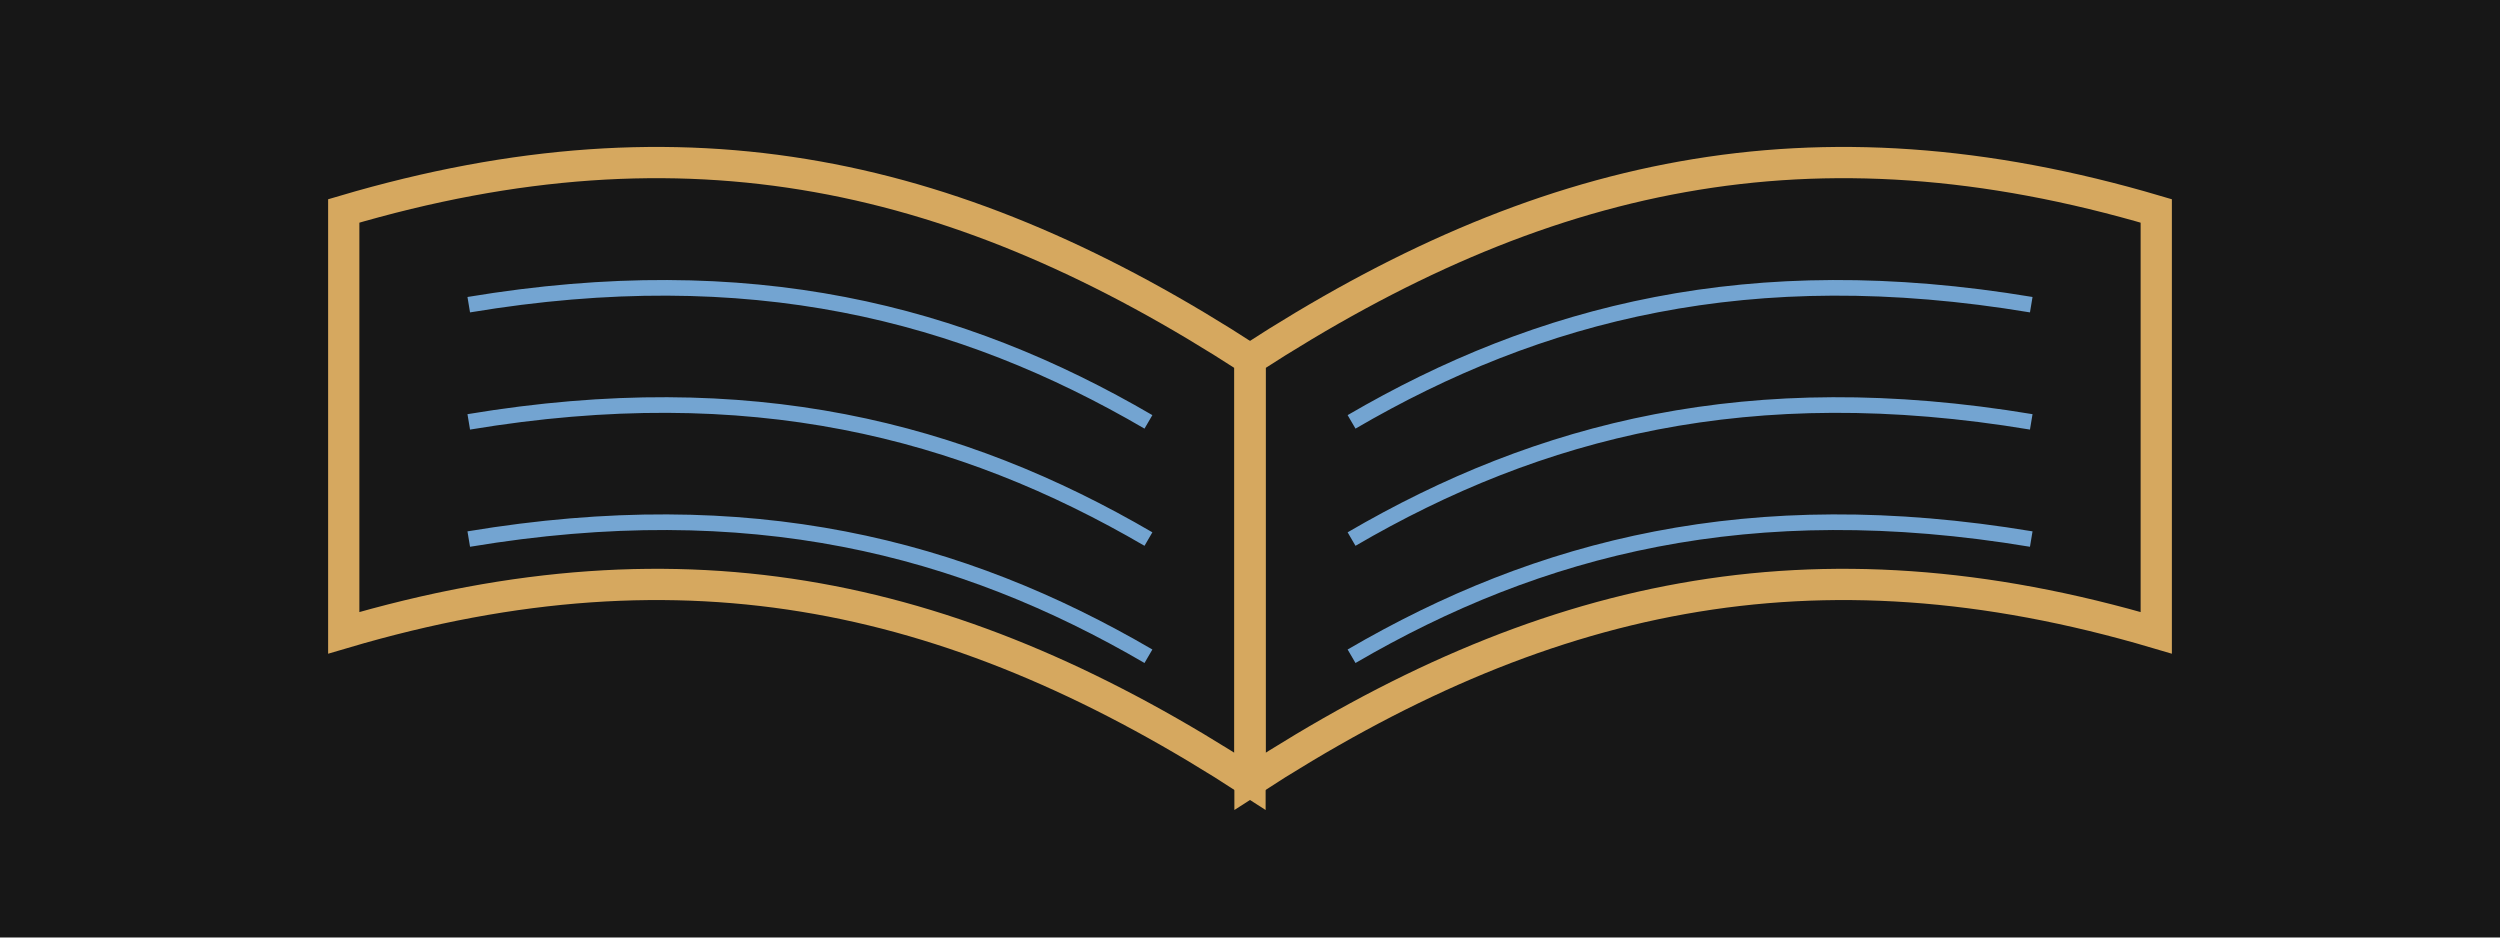
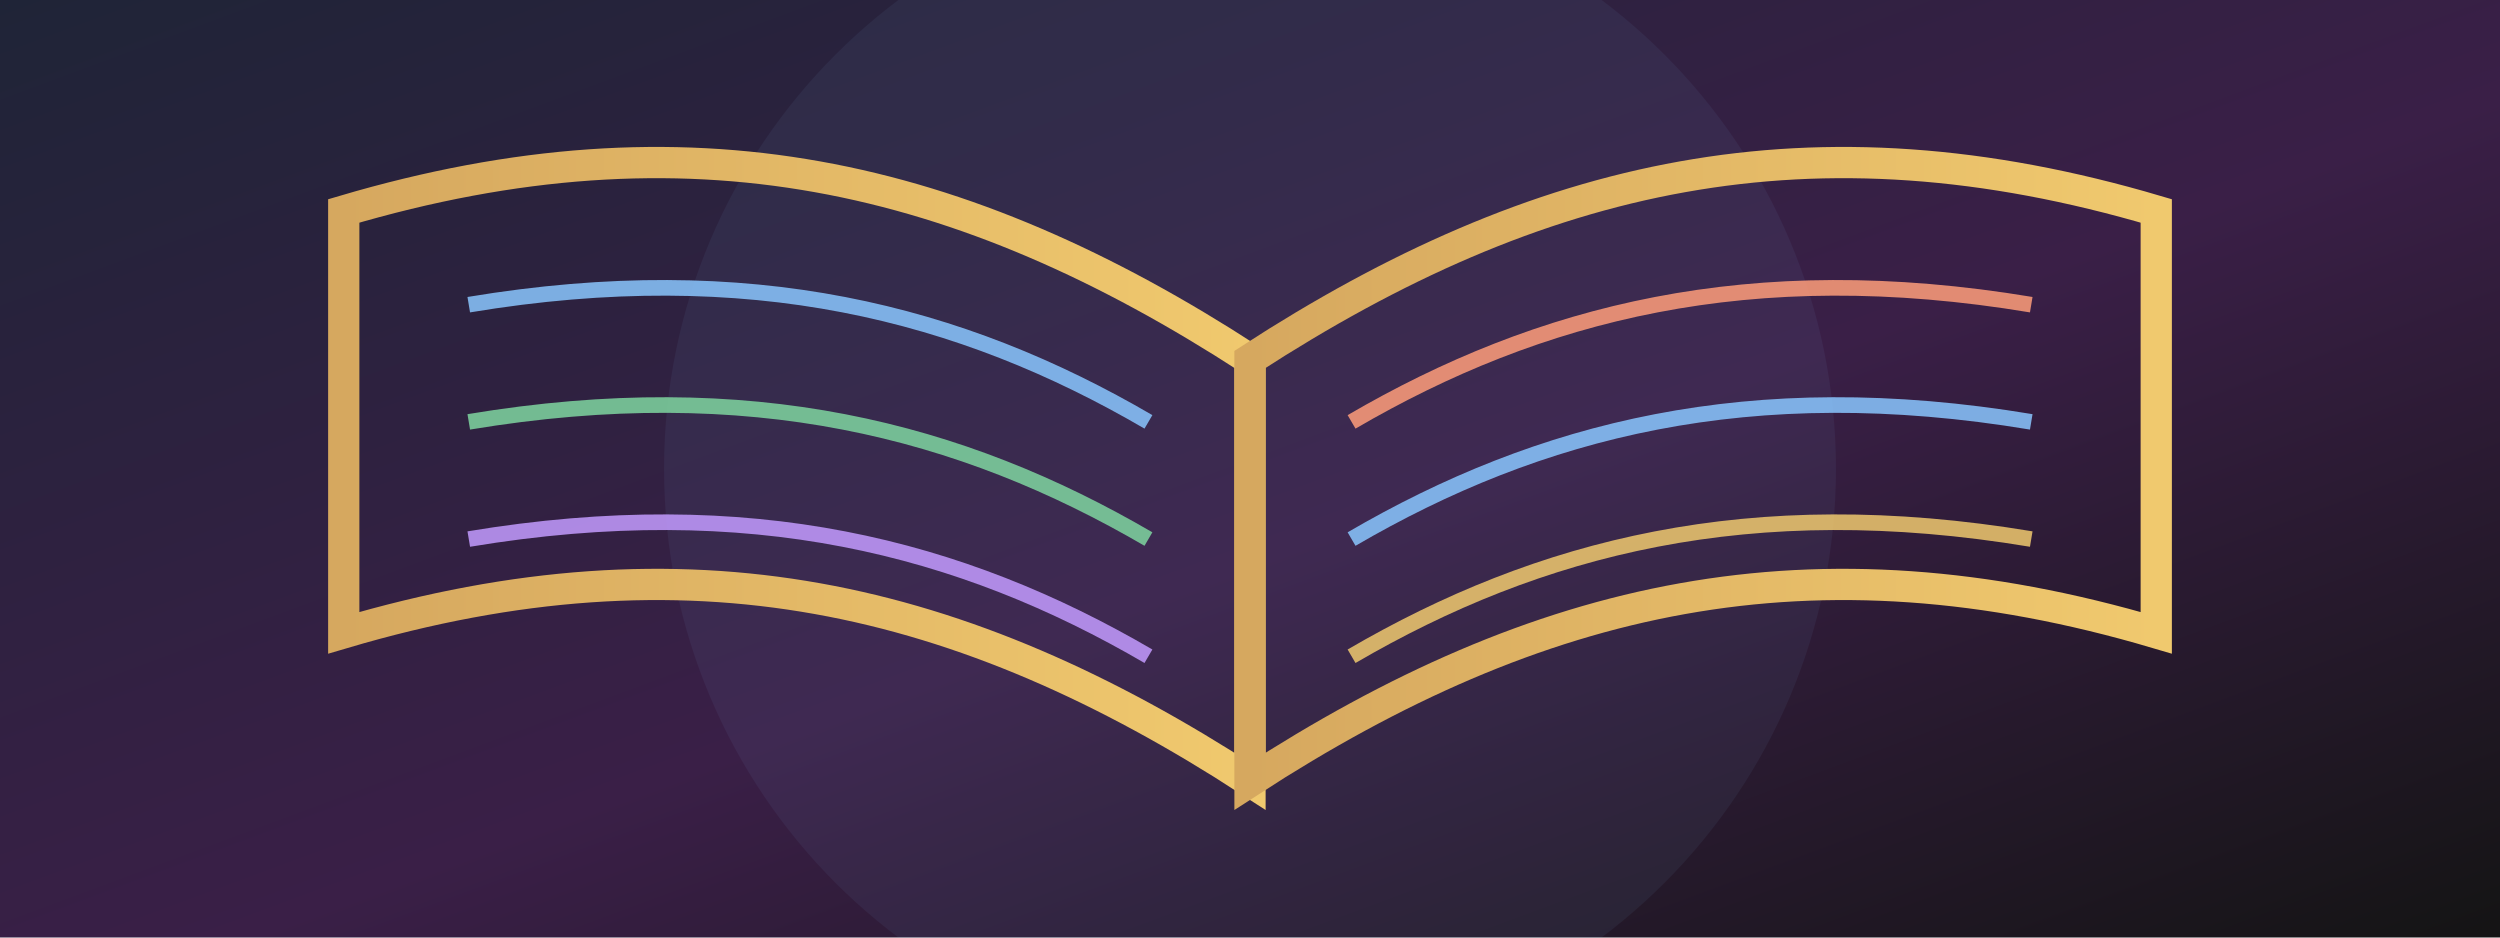
<svg xmlns="http://www.w3.org/2000/svg" viewBox="0 0 640 240" role="img" aria-labelledby="title description">
-   <rect width="640" height="240" fill="#171717" />
-   <g fill="none" stroke="#d6a85f" stroke-width="8" stroke-linecap="round">
+   <defs>
+     <linearGradient id="bg" x1="0" y1="0" x2="1" y2="1">
+       <stop offset="0" stop-color="#1f2437" />
+       <stop offset=".55" stop-color="#3a1f47" />
+       <stop offset="1" stop-color="#141414" />
+     </linearGradient>
+     <linearGradient id="gold" x1="0" y1="0" x2="1" y2="0">
+       <stop offset="0" stop-color="#d6a85f" />
+       <stop offset="1" stop-color="#f0c96e" />
+     </linearGradient>
+   </defs>
+   <rect width="640" height="240" fill="url(#bg)" />
+   <circle cx="320" cy="120" r="150" fill="#8ac7ff" opacity=".06" />
+   <g fill="none" stroke="url(#gold)" stroke-width="8" stroke-linecap="round">
    <path d="M88 54c88-26 158-10 232 38v108c-74-48-144-64-232-38z" />
    <path d="M552 54c-88-26-158-10-232 38v108c74-48 144-64 232-38z" />
  </g>
-   <g fill="none" stroke="#8ac7ff" stroke-width="4" opacity=".8">
-     <path d="M120 78c72-12 126 2 174 30M120 108c72-12 126 2 174 30M120 138c72-12 126 2 174 30" />
-     <path d="M520 78c-72-12-126 2-174 30M520 108c-72-12-126 2-174 30M520 138c-72-12-126 2-174 30" />
+   <g fill="none" stroke-width="4" opacity=".85">
+     <path d="M120 78c72-12 126 2 174 30" stroke="#8ac7ff" />
+     <path d="M120 108c72-12 126 2 174 30" stroke="#7fd6a0" />
+     <path d="M120 138c72-12 126 2 174 30" stroke="#c39bff" />
+     <path d="M520 78c-72-12-126 2-174 30" stroke="#ff9e7a" />
+     <path d="M520 108c-72-12-126 2-174 30" stroke="#8ac7ff" />
+     <path d="M520 138c-72-12-126 2-174 30" stroke="#f0c96e" />
  </g>
</svg>
